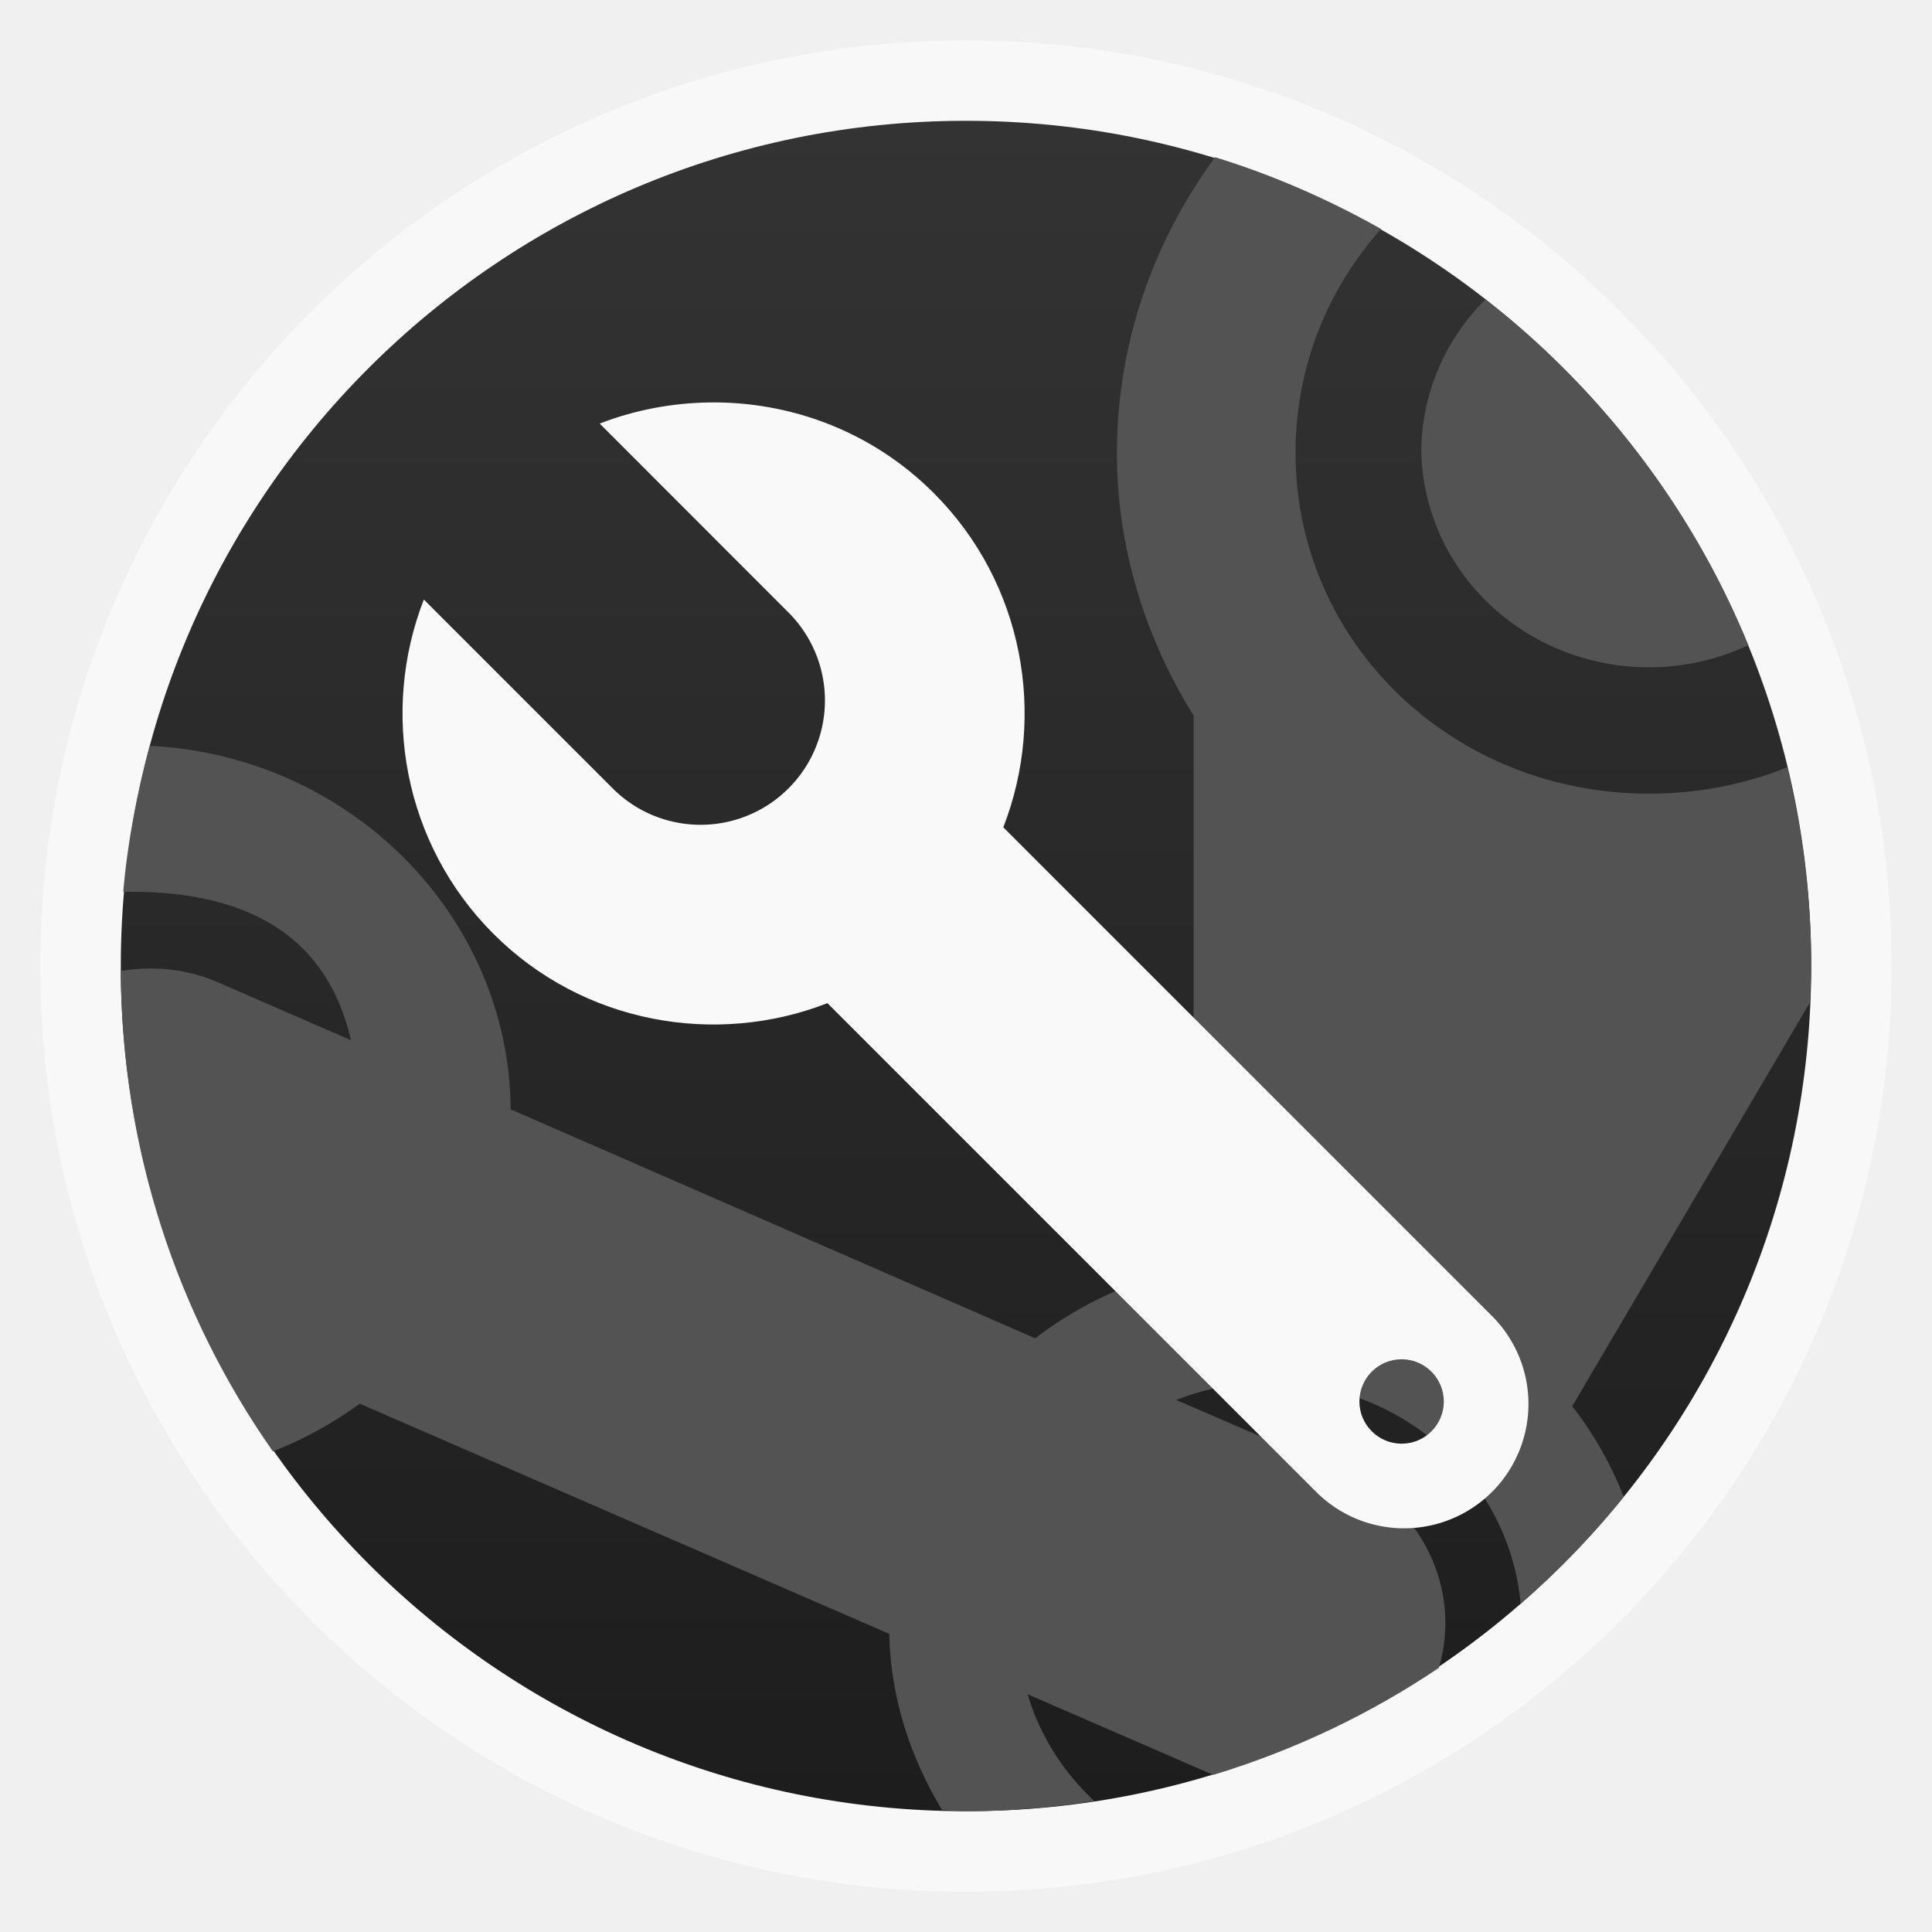
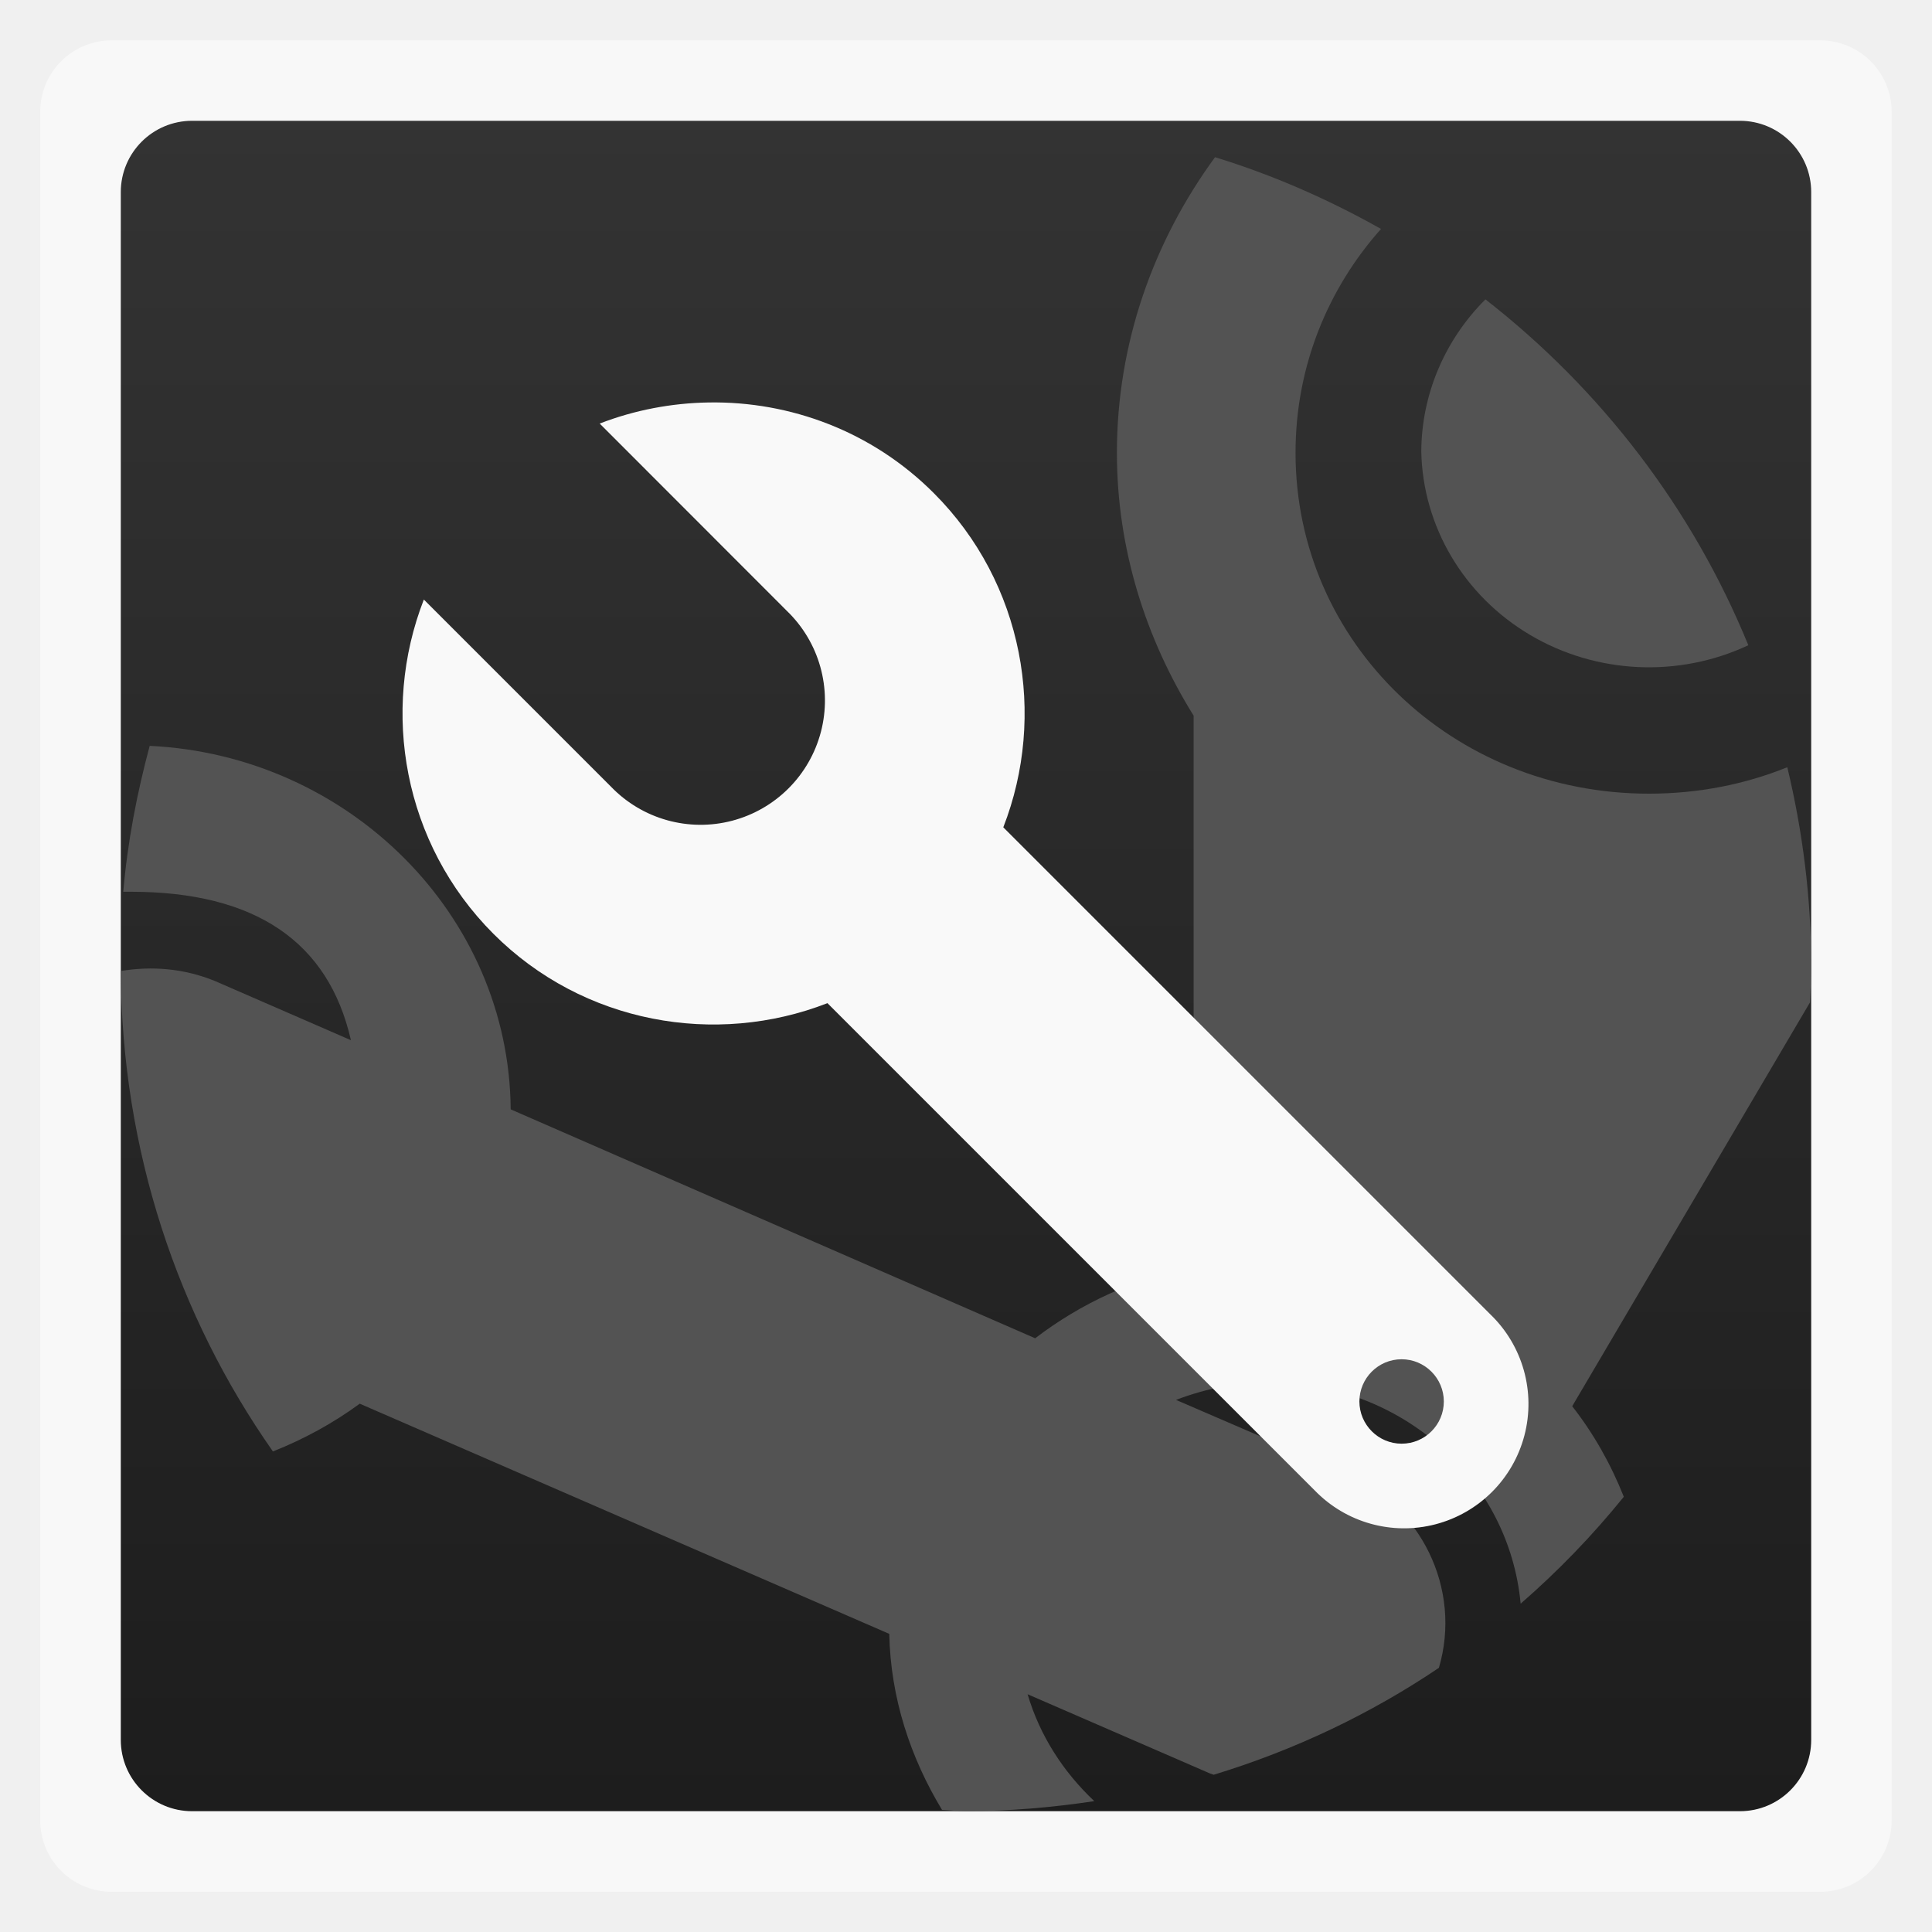
<svg xmlns="http://www.w3.org/2000/svg" xmlns:xlink="http://www.w3.org/1999/xlink" width="48" viewBox="0 0 13.547 13.547" height="48">
  <defs>
    <linearGradient id="0">
      <stop stop-color="#1d1d1d" />
      <stop offset="1" stop-color="#333" />
    </linearGradient>
    <linearGradient xlink:href="#0" id="1" gradientUnits="userSpaceOnUse" gradientTransform="matrix(1.10525,0,0,1.10525,-134.2789,-295.7621)" y1="279.1" x2="0" y2="268.33" />
  </defs>
-   <rect height="12.982" rx="6.491" y="0.283" x="0.282" width="12.982" opacity="0.5" fill="#ffffff" fill-rule="evenodd" />
-   <rect height="11.853" rx="5.927" y="0.847" x="0.847" width="11.853" fill="url(#1)" fill-rule="evenodd" />
+   <rect height="12.982" rx="0.5" y="0.283" x="0.282" width="12.982" opacity="0.5" fill="#ffffff" fill-rule="evenodd" />
+   <rect height="11.853" rx="0.5" y="0.847" x="0.847" width="11.853" fill="url(#1)" fill-rule="evenodd" />
  <path d="M 30.188 3.906 C 28.662 5.99 27.75 8.525 27.75 11.25 C 27.75 13.634 28.465 15.865 29.656 17.781 L 29.656 31.469 C 28.195 31.76 26.852 32.383 25.719 33.25 L 12.688 27.562 C 12.652 22.731 8.666 18.766 3.719 18.531 C 3.404 19.707 3.17 20.908 3.062 22.156 C 3.128 22.155 3.183 22.156 3.25 22.156 C 6.34 22.156 8.16 23.395 8.719 25.844 L 5.344 24.375 C 4.572 24.059 3.771 23.997 3 24.125 C 3.026 28.576 4.412 32.684 6.781 36.062 C 7.556 35.754 8.28 35.358 8.938 34.875 L 22.094 40.594 C 22.127 42.188 22.621 43.671 23.406 44.969 C 23.602 44.974 23.803 45 24 45 C 25.08 45 26.152 44.906 27.188 44.75 C 26.42 44.026 25.836 43.126 25.531 42.094 L 30.062 44.062 C 30.094 44.075 30.125 44.082 30.156 44.094 C 32.167 43.481 34.048 42.585 35.75 41.438 C 36.325 39.488 35.322 37.374 33.344 36.562 L 29.219 34.781 C 29.937 34.507 30.707 34.344 31.531 34.344 C 34.821 34.344 37.491 36.741 37.781 39.844 C 38.711 39.035 39.569 38.147 40.344 37.188 C 40.023 36.379 39.595 35.619 39.062 34.938 L 44.969 24.906 C 44.981 24.608 45 24.301 45 24 C 45 22.295 44.786 20.647 44.406 19.062 C 43.354 19.488 42.189 19.719 40.969 19.719 C 36.089 19.719 32.188 15.969 32.188 11.25 C 32.188 9.115 32.986 7.175 34.312 5.688 C 33.019 4.96 31.634 4.349 30.188 3.906 z M 36.906 7.438 A 5.658 5.471 0 0 0 35.312 11.219 A 5.658 5.471 0 0 0 43.438 16.031 C 42.043 12.618 39.769 9.669 36.906 7.438 z " transform="scale(0.2822222,0.2822222)" fill="#535353" color="#000000" />
  <path d="m 4.97,2.822 c -0.259,0.004 -0.52,0.053 -0.765,0.148 L 5.518,4.284 A 0.872,0.872 0 1 1 4.285,5.517 L 2.972,4.204 C 2.667,4.986 2.828,5.915 3.459,6.547 4.09,7.179 5.02,7.339 5.802,7.034 l 3.416,3.416 A 0.872,0.872 0 1 0 10.451,9.217 L 7.035,5.801 C 7.34,5.019 7.179,4.089 6.548,3.458 6.114,3.023 5.539,2.813 4.97,2.822 z m 4.858,6.709 c 0.163,0 0.296,0.133 0.296,0.296 0,0.163 -0.132,0.296 -0.296,0.296 -0.163,0 -0.296,-0.133 -0.296,-0.296 0,-0.163 0.132,-0.296 0.296,-0.296 z" fill="#f9f9f9" color="#000000" />
</svg>
